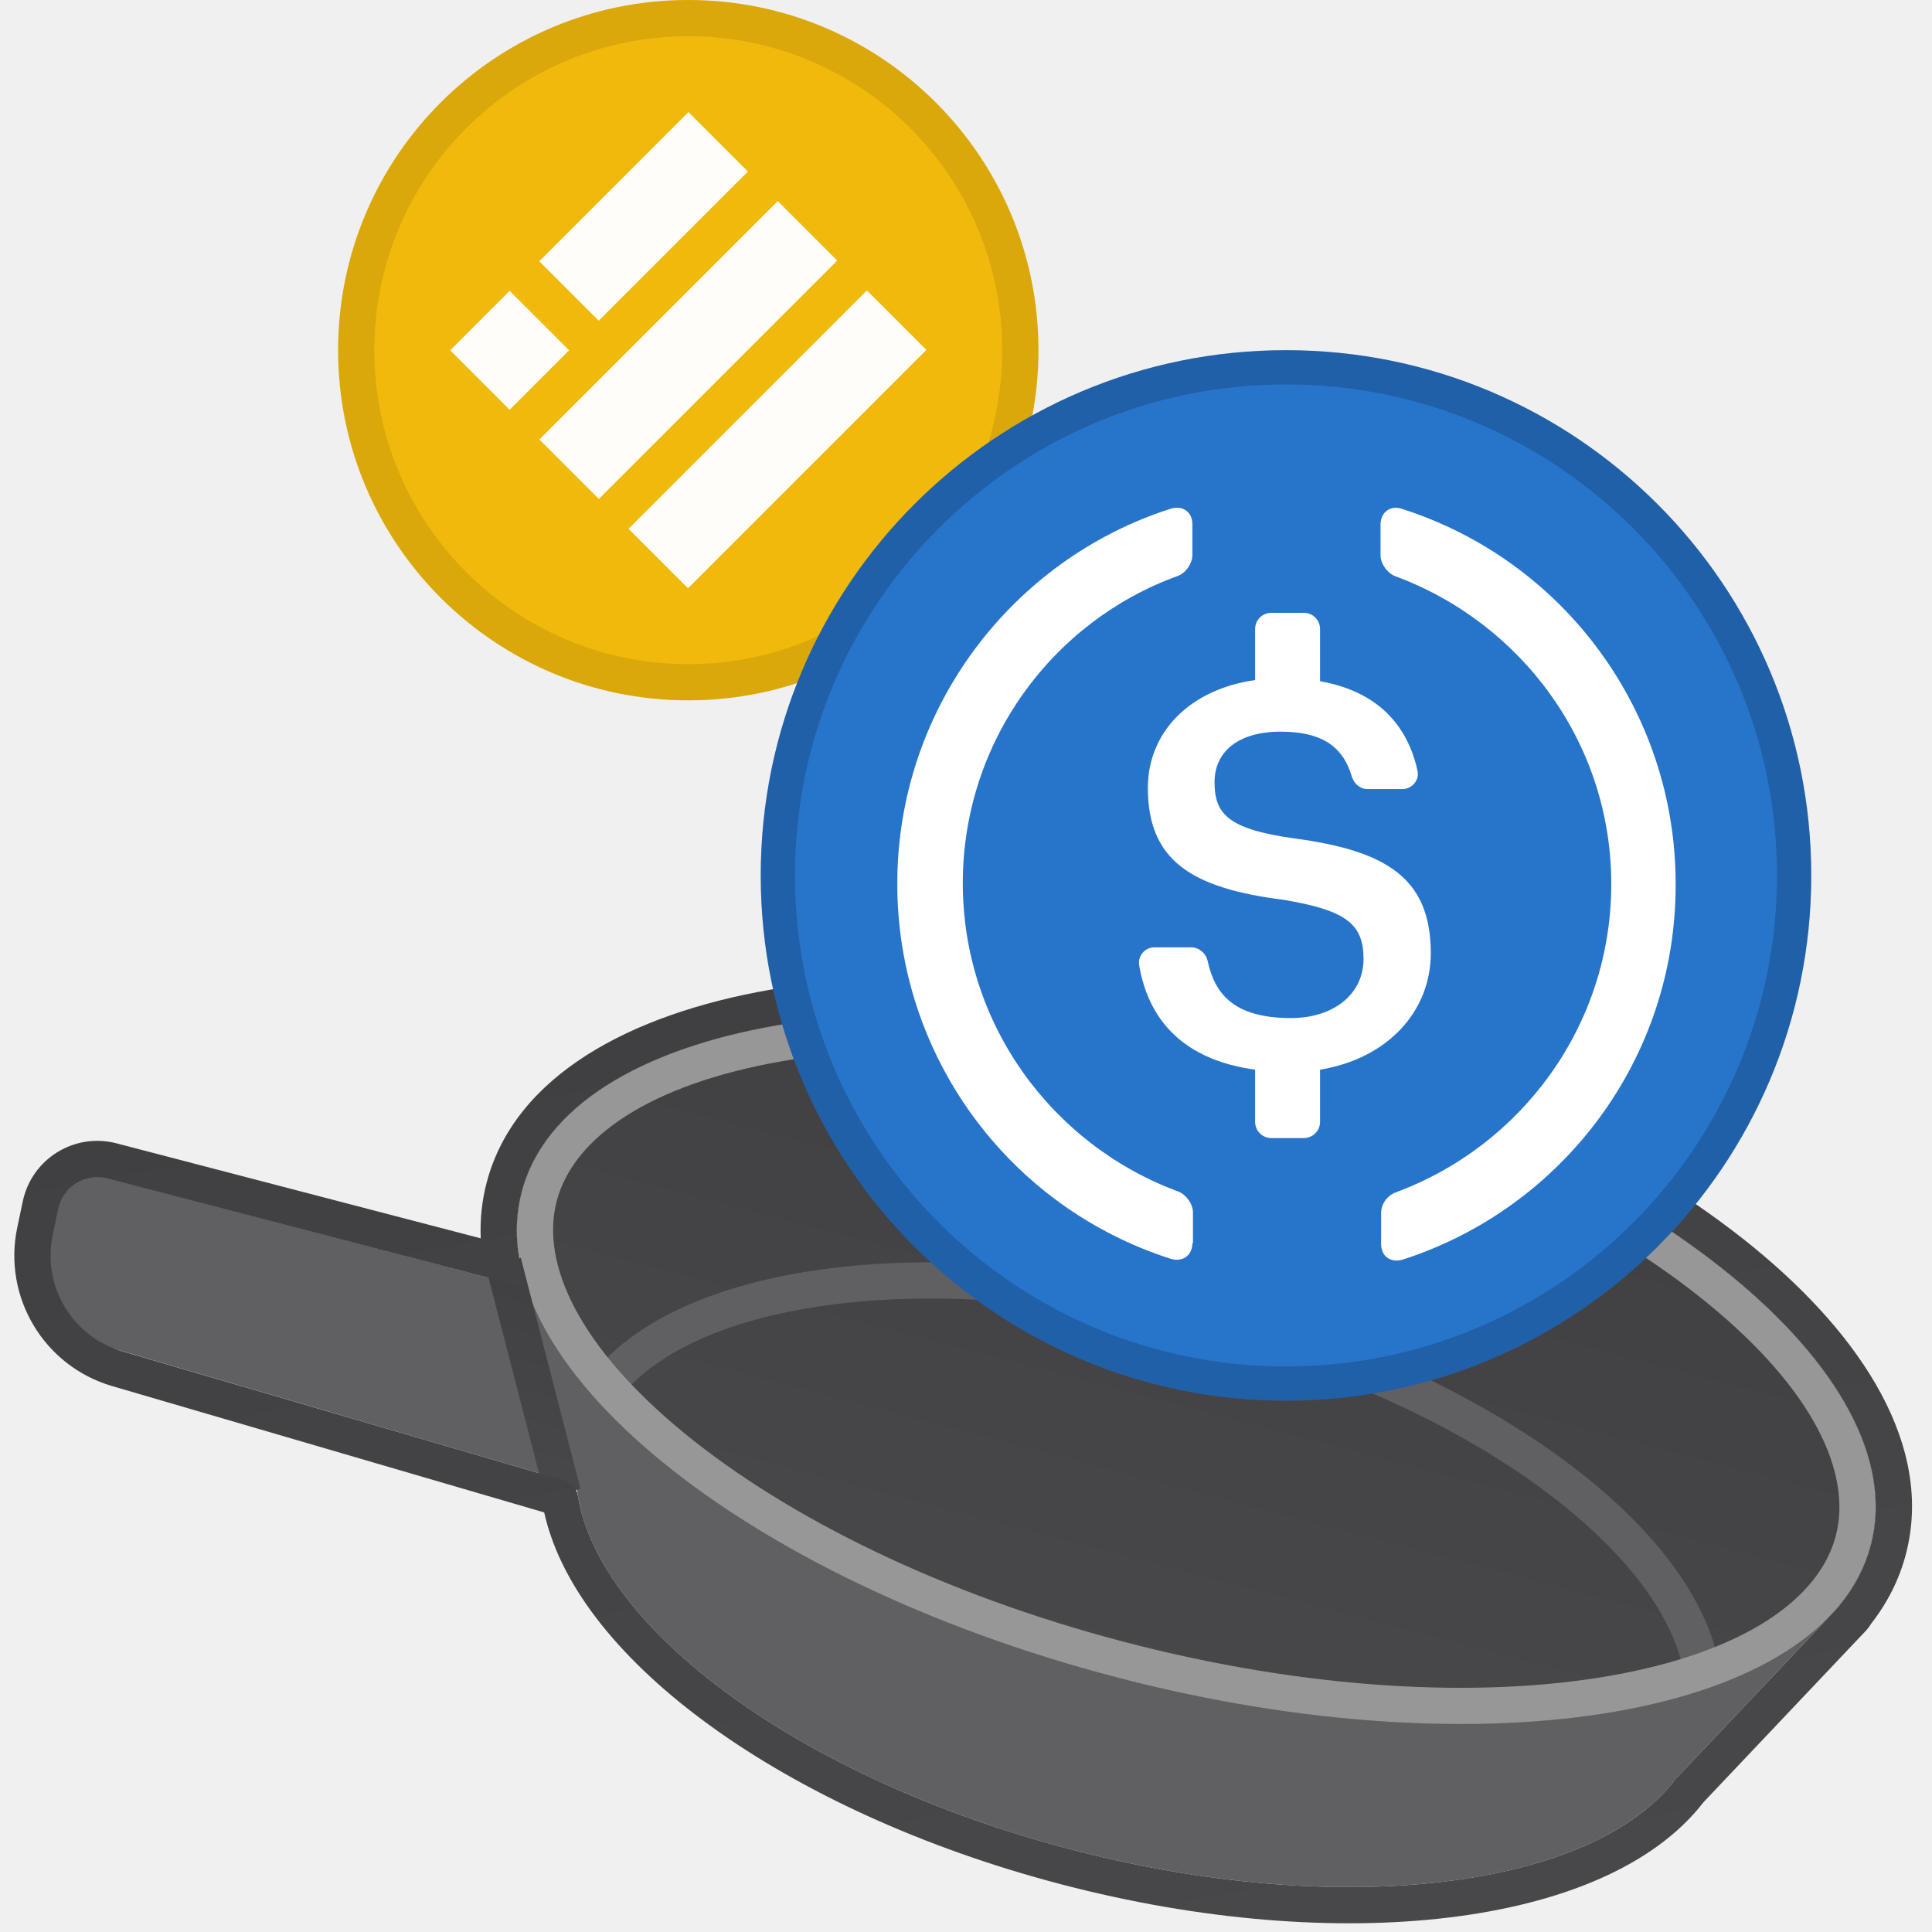
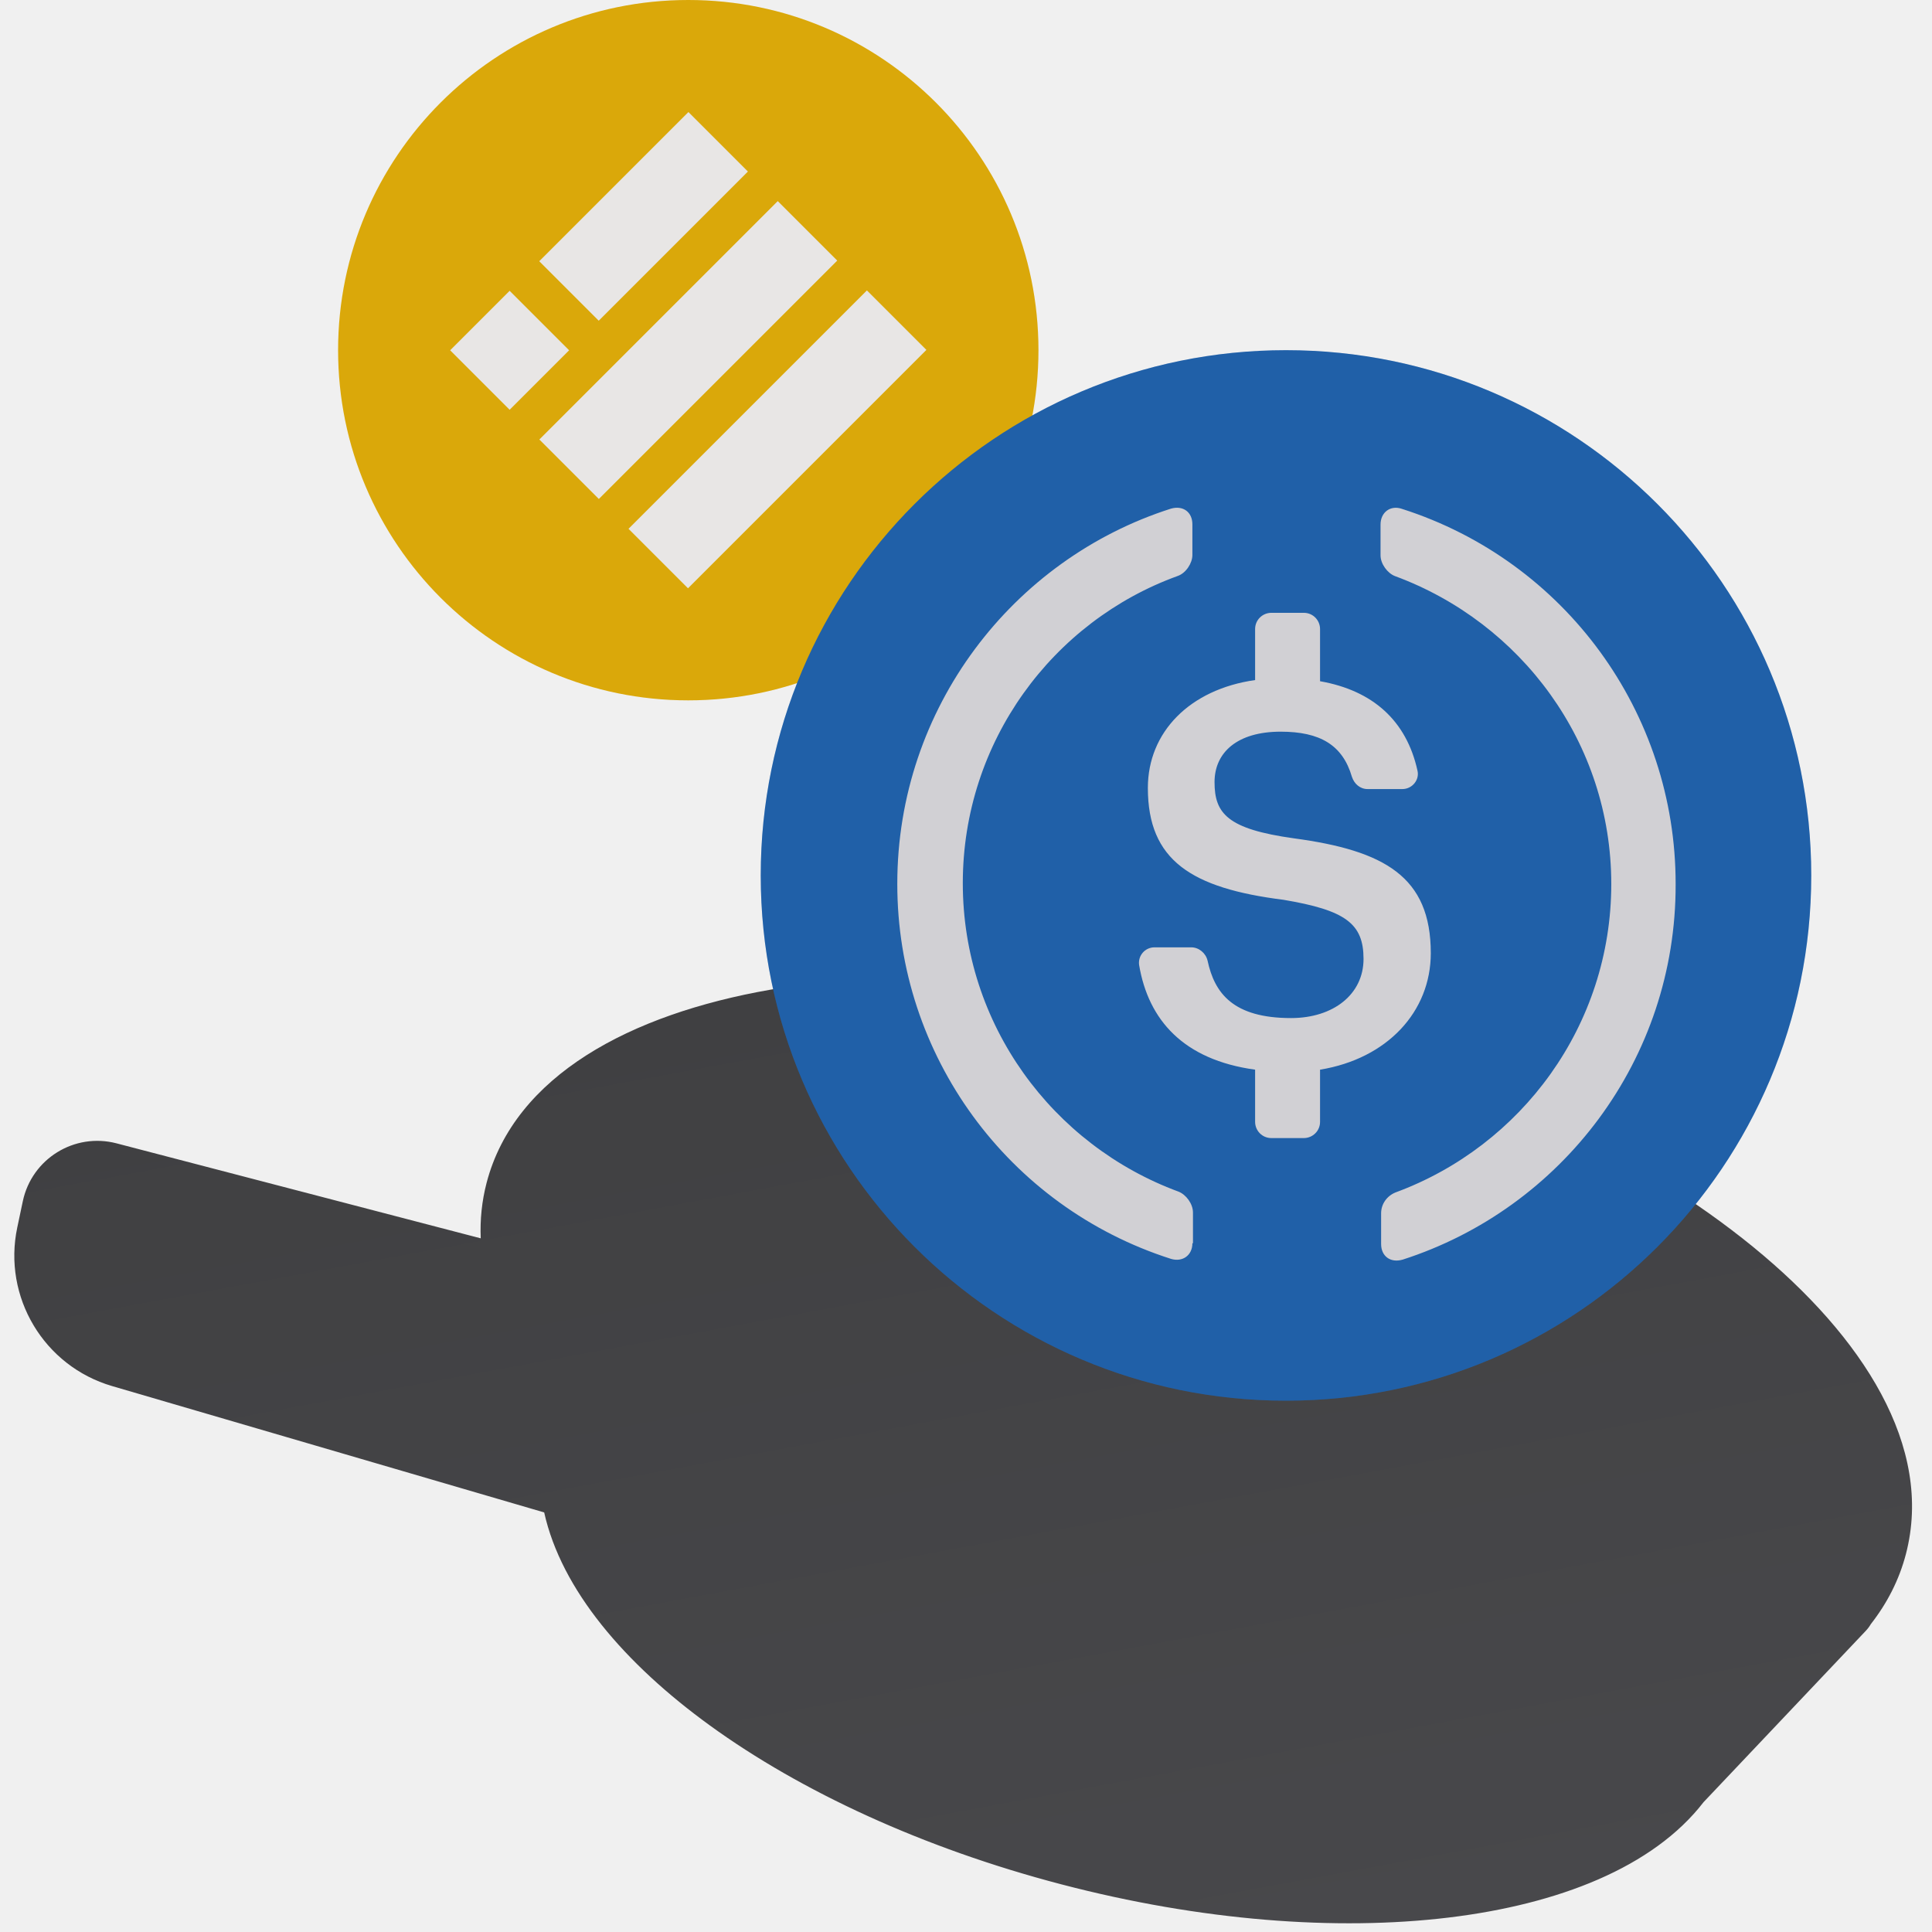
<svg xmlns="http://www.w3.org/2000/svg" width="160" height="160" fill="none">
  <g clipPath="url(#D)">
    <g fill="#606063">
      <path d="M48.045 119.028c-3.178 12.144 15 27.421 40.602 34.121s48.934 2.287 52.112-9.858-15-27.421-40.602-34.122-48.934-2.286-52.112 9.859z" />
      <path d="M136.924 149.273l15.422-16.285-109.354-28.619 5.721 21.818 88.211 23.086z" />
      <path d="M49.934 108.293L8.072 97.338c-1.814-.475-3.66.654-4.063 2.486l-.468 2.129a8.26 8.26 0 0 0 5.746 9.7l41.812 12.239-1.166-15.599z" />
    </g>
    <path fill="url(#A)" d="M43.203 98.71c-3.694 14.114 18.324 32.101 49.178 40.176s58.86 3.178 62.554-10.936-18.324-32.101-49.178-40.176-58.861-3.179-62.554 10.935z" />
-     <g fill-rule="evenodd">
+     <g fillRule="evenodd">
      <path fill="#606063" d="M127.673 123.286c7.098 5.22 11.246 10.866 11.865 15.871l2.978-.368c-.772-6.238-5.737-12.531-13.066-17.92-7.389-5.435-17.439-10.148-28.913-13.151s-22.544-3.817-31.649-2.699c-9.029 1.109-16.44 4.163-20.168 9.223l2.415 1.779c2.992-4.06 9.373-6.95 18.119-8.024 8.67-1.064 19.354-.299 30.524 2.624s20.859 7.49 27.896 12.665z" />
      <path fill="#979797" d="M56.734 118.739c-8.721-7.124-11.998-14.041-10.629-19.27s7.614-9.654 18.706-11.593c10.807-1.889 25.078-1.154 40.186 2.8s27.911 10.304 36.406 17.245c8.721 7.124 11.998 14.041 10.63 19.27s-7.614 9.653-18.707 11.593c-10.806 1.889-25.078 1.153-40.186-2.8s-27.91-10.304-36.406-17.245zm35.646 20.147c-30.854-8.075-52.872-26.062-49.178-40.176s31.7-19.01 62.554-10.935 52.872 26.062 49.178 40.176-31.7 19.01-62.554 10.936z" />
      <path fill="url(#B)" d="M45.167 124.049l-4.937-19.123 2.905-.75 4.937 19.123-2.905.75z" />
      <path fill="url(#C)" d="M43.469 106.189l-.128-.443-.202-.817-.142-.54c.022-.012.03-.019.028-.027l-.004-.025-.12-.794-.022-.191a13.4 13.4 0 0 1-.071-1.974c.035-.903.166-1.793.395-2.668 3.694-14.114 31.7-19.01 62.555-10.936s52.872 26.062 49.178 40.176a12.4 12.4 0 0 1-.963 2.519 13.7 13.7 0 0 1-1.635 2.476l-.016.019c.011.02.014.025.015.029l-.611.651-12.932 13.655c-6.807 9.031-27.596 11.752-50.146 5.85-22.303-5.837-38.971-18.182-40.797-29.295-.093-.569-.484-1.054-1.037-1.215L10.127 111.91a8.26 8.26 0 0 1-5.762-9.635l.459-2.172c.39-1.845 2.242-2.99 4.066-2.514l34.249 8.931a.27.27 0 0 0 .331-.331zm-3.657-3.636c-.064-1.544.091-3.085.488-4.603 2.325-8.885 11.93-13.965 23.478-15.984 11.834-2.069 26.992-1.215 42.738 2.906s29.38 10.802 38.683 18.402c9.078 7.417 14.963 16.551 12.638 25.436-.557 2.129-1.552 4.064-2.901 5.789a3.08 3.08 0 0 1-.425.566l-13.429 14.181c-4.171 5.406-12.026 8.46-21.098 9.556-9.3 1.124-20.517.28-32.096-2.751-11.453-2.997-21.548-7.685-29.078-13.141-7.08-5.13-12.321-11.262-13.743-17.657L9.285 114.789a11.26 11.26 0 0 1-7.855-13.134l.459-2.173c.744-3.519 4.277-5.704 7.758-4.796l30.165 7.867z" />
    </g>
    <circle cx="57" cy="29" r="29" fill="#f0b90b" />
-     <path fill="#fffdfa" fill-rule="evenodd" d="M44.658 21.634L57.012 9.28l4.926 4.926L49.584 26.56l-4.926-4.926zm.009 14.763L64.41 16.654l4.926 4.926-19.743 19.743-4.926-4.926zm27.127-12.345L52.051 43.794l4.926 4.926L76.72 28.977l-4.926-4.926zM37.28 29.01l4.926-4.926 4.926 4.926-4.926 4.926-4.926-4.926z" />
+     <path fill="#fffdfa" fillRule="evenodd" d="M44.658 21.634L57.012 9.28l4.926 4.926L49.584 26.56l-4.926-4.926zm.009 14.763L64.41 16.654l4.926 4.926-19.743 19.743-4.926-4.926zm27.127-12.345L52.051 43.794l4.926 4.926L76.72 28.977l-4.926-4.926zM37.28 29.01l4.926-4.926 4.926 4.926-4.926 4.926-4.926-4.926z" />
    <g style="mix-blend-mode:multiply" opacity=".1">
-       <path fill="#191326" fill-rule="evenodd" d="M57 55c14.359 0 26-11.641 26-26S71.359 3 57 3 31 14.641 31 29s11.641 26 26 26zm0 3c16.016 0 29-12.984 29-29S73.016 0 57 0 28 12.984 28 29s12.984 29 29 29z" />
+       <path fill="#191326" fillRule="evenodd" d="M57 55c14.359 0 26-11.641 26-26S71.359 3 57 3 31 14.641 31 29s11.641 26 26 26zm0 3c16.016 0 29-12.984 29-29S73.016 0 57 0 28 12.984 28 29s12.984 29 29 29z" />
    </g>
    <path fill="#2775ca" d="M106.5 116c24.024 0 43.5-19.476 43.5-43.5S130.524 29 106.5 29 63 48.476 63 72.5 82.476 116 106.5 116z" />
    <g fill="#fff">
      <path d="M98.749 102.957c0 1.009-.816 1.585-1.776 1.297A32.58 32.58 0 0 1 74.31 73.189c0-14.548 9.555-26.887 22.662-31.065 1.008-.288 1.776.288 1.776 1.296v2.545c0 .672-.528 1.488-1.2 1.729-10.371 3.745-17.813 13.732-17.813 25.447s7.442 21.702 17.861 25.543c.624.24 1.2 1.008 1.2 1.729v2.544h-.048zm10.572-10.051c0 .768-.624 1.344-1.344 1.344h-2.689c-.768 0-1.345-.624-1.345-1.344v-4.321c-5.953-.816-8.834-4.129-9.602-8.642a1.28 1.28 0 0 1 1.248-1.488h3.073c.624 0 1.2.48 1.344 1.104.577 2.689 2.113 4.753 6.914 4.753 3.505 0 6.002-1.969 6.002-4.897s-1.488-4.033-6.626-4.897c-7.634-.96-11.235-3.265-11.235-9.267 0-4.609 3.457-8.162 8.882-8.931v-4.225c0-.768.625-1.344 1.345-1.344h2.689c.768 0 1.344.624 1.344 1.344v4.321c4.369.768 7.154 3.265 8.066 7.394.192.768-.432 1.537-1.248 1.537h-2.881c-.624 0-1.104-.432-1.296-1.008-.769-2.641-2.641-3.745-5.906-3.745-3.601 0-5.473 1.728-5.473 4.177 0 2.593 1.056 3.889 6.577 4.657 7.49 1.008 11.332 3.169 11.332 9.507 0 4.849-3.601 8.739-9.171 9.651v4.321zm6.833 11.413c-1.008.288-1.776-.288-1.776-1.296v-2.545c0-.768.48-1.44 1.2-1.728 10.419-3.841 17.861-13.828 17.861-25.543s-7.49-21.654-17.909-25.495c-.624-.24-1.2-1.008-1.2-1.728v-2.545c0-1.008.816-1.632 1.776-1.296a32.58 32.58 0 0 1 22.663 31.065c.048 14.548-9.459 26.887-22.615 31.112z" />
    </g>
    <g style="mix-blend-mode:multiply" opacity=".2">
-       <path fill="#191326" fill-rule="evenodd" d="M106.5 113.163c22.458 0 40.663-18.205 40.663-40.663S128.958 31.837 106.5 31.837 65.837 50.042 65.837 72.5s18.205 40.663 40.663 40.663zm0 2.837c24.024 0 43.5-19.476 43.5-43.5S130.524 29 106.5 29 63 48.476 63 72.5 82.476 116 106.5 116z" />
+       <path fill="#191326" fillRule="evenodd" d="M106.5 113.163c22.458 0 40.663-18.205 40.663-40.663S128.958 31.837 106.5 31.837 65.837 50.042 65.837 72.5s18.205 40.663 40.663 40.663zm0 2.837c24.024 0 43.5-19.476 43.5-43.5S130.524 29 106.5 29 63 48.476 63 72.5 82.476 116 106.5 116z" />
    </g>
  </g>
  <defs>
    <linearGradient id="A" x1="105.757" x2="92.381" y1="87.774" y2="138.886" gradientUnits="userSpaceOnUse">
      <stop stop-color="#404042" />
      <stop offset="1" stop-color="#48484b" />
    </linearGradient>
    <linearGradient id="B" x1="46.567" x2="41.735" y1="105.096" y2="123.129" gradientUnits="userSpaceOnUse">
      <stop stop-color="#404042" />
      <stop offset="1" stop-color="#48484b" />
    </linearGradient>
    <linearGradient id="C" x1="73.495" x2="89.09" y1="80.169" y2="164.62" gradientUnits="userSpaceOnUse">
      <stop stop-color="#404042" />
      <stop offset="1" stop-color="#48484b" />
    </linearGradient>
    <clipPath id="D">
      <path fill="#fff" d="M0 0h160v160H0z" />
    </clipPath>
  </defs>
</svg>
